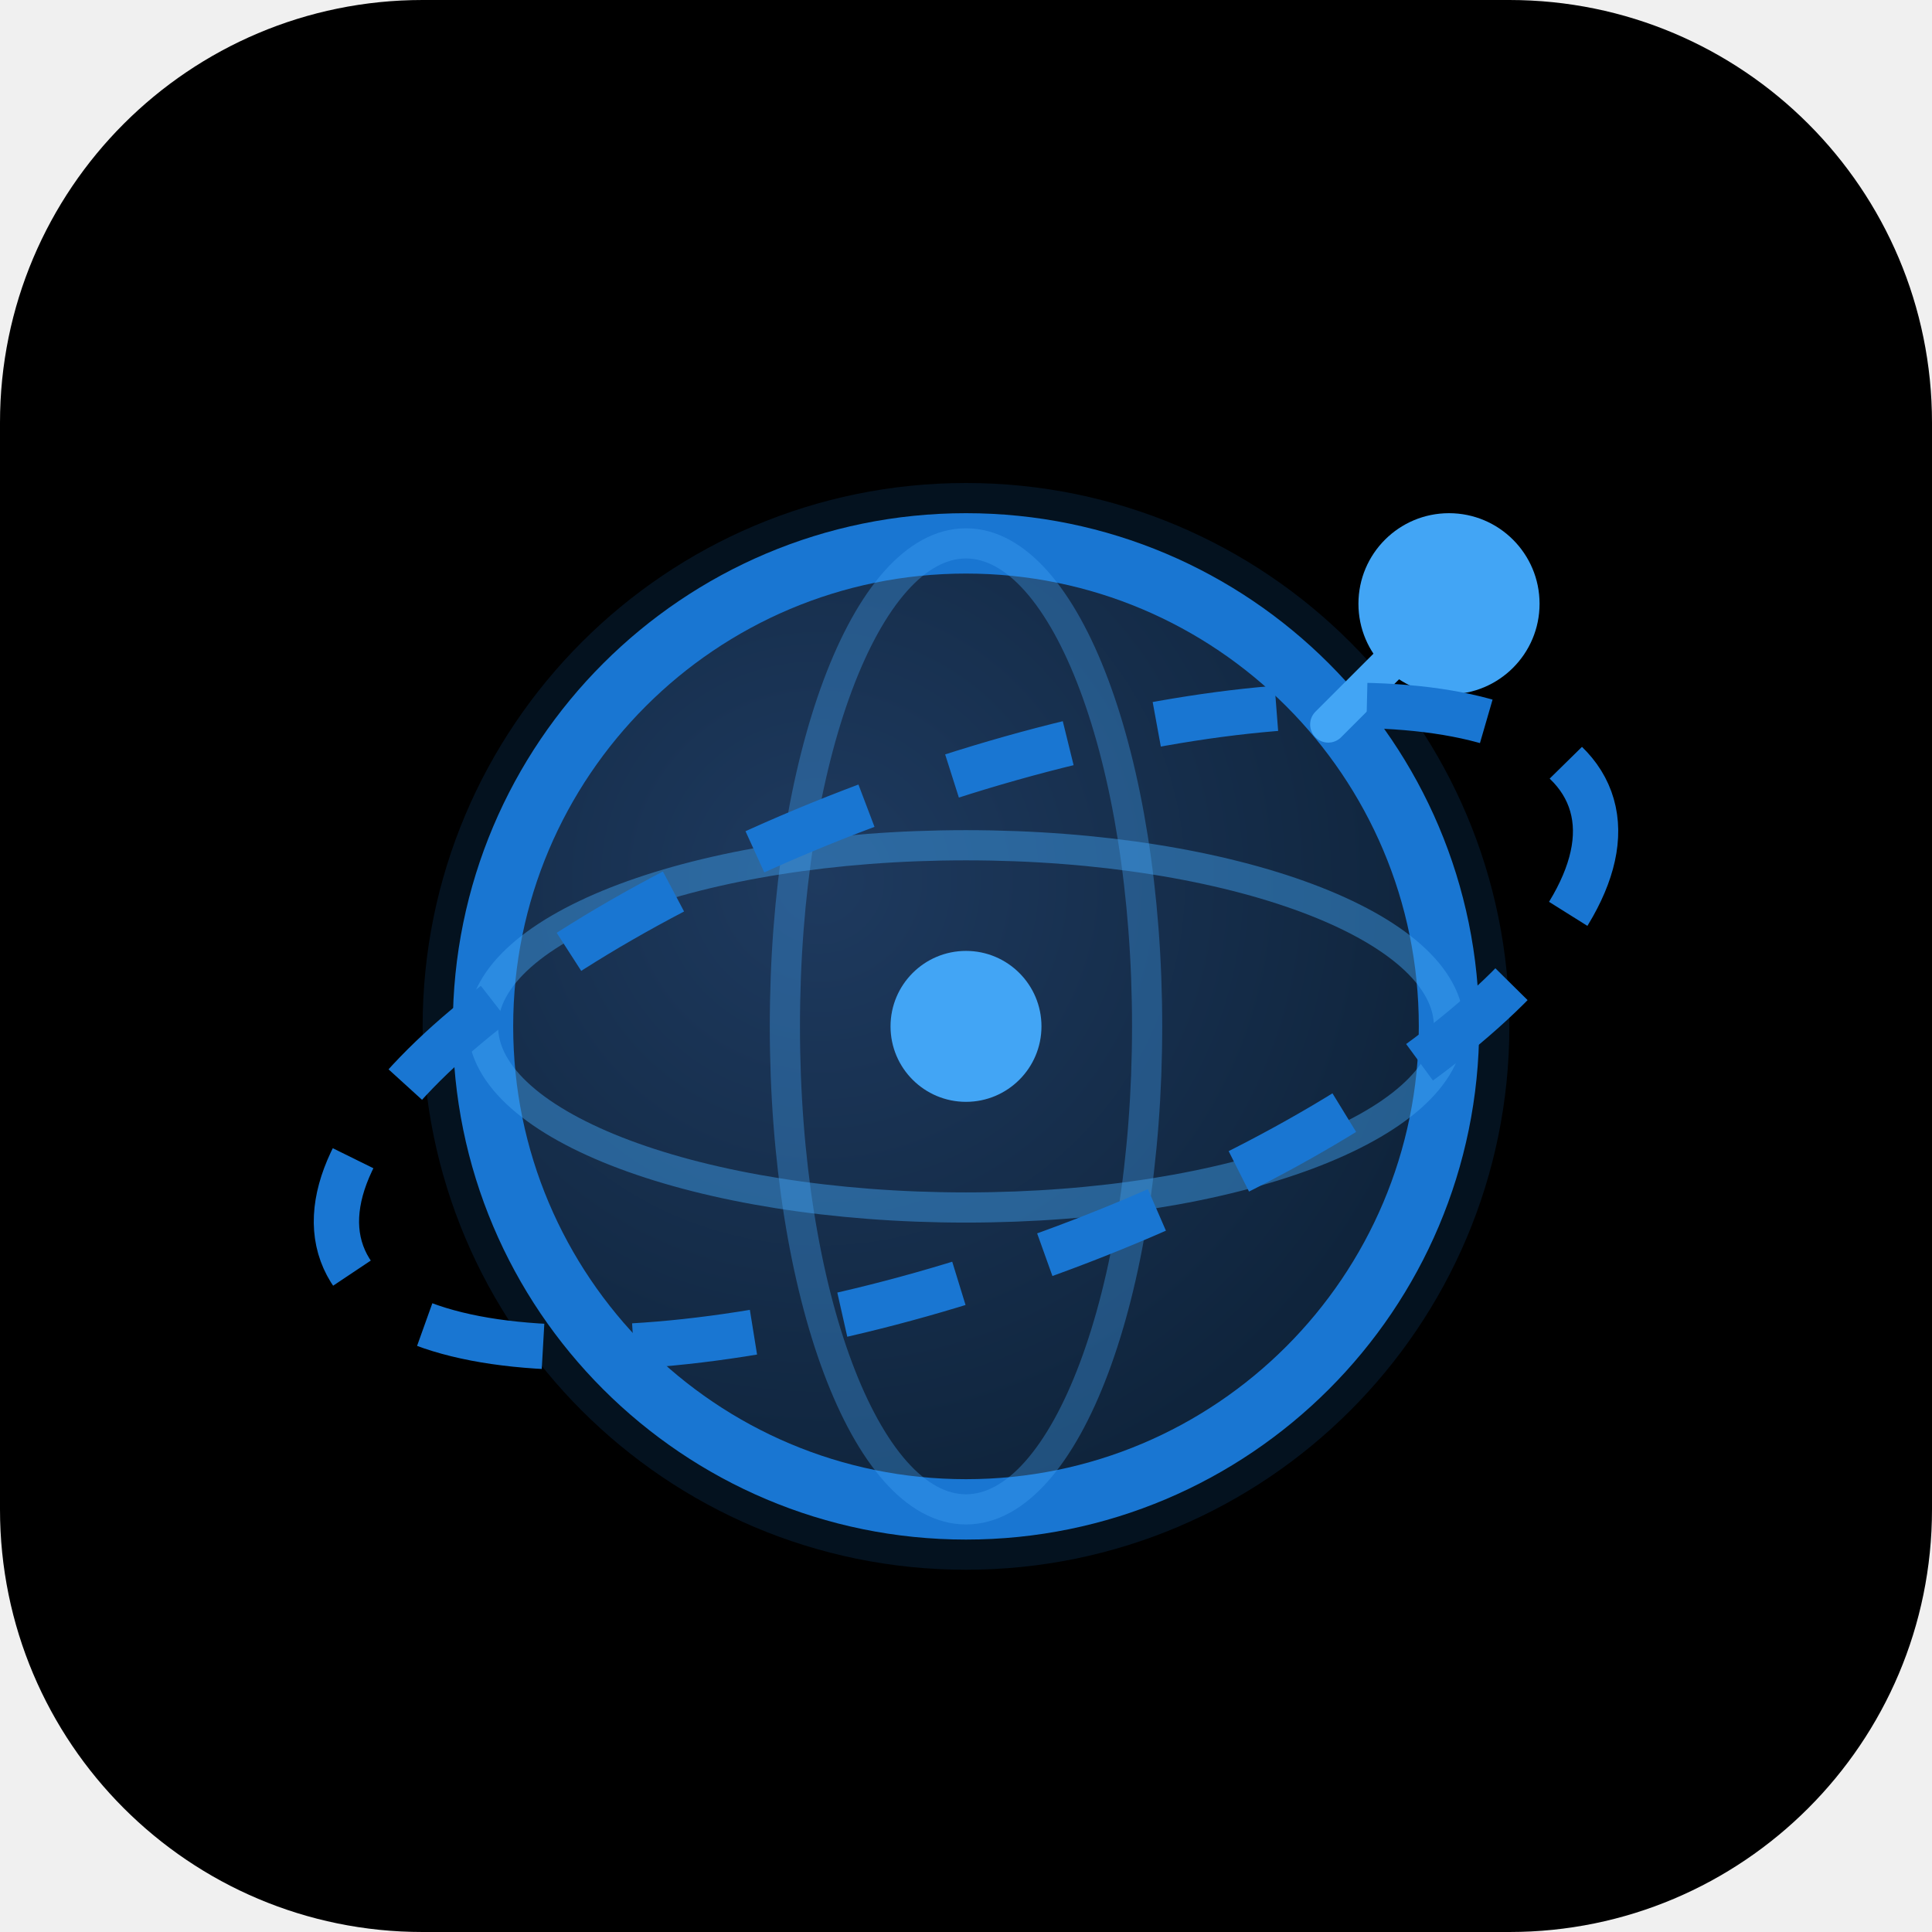
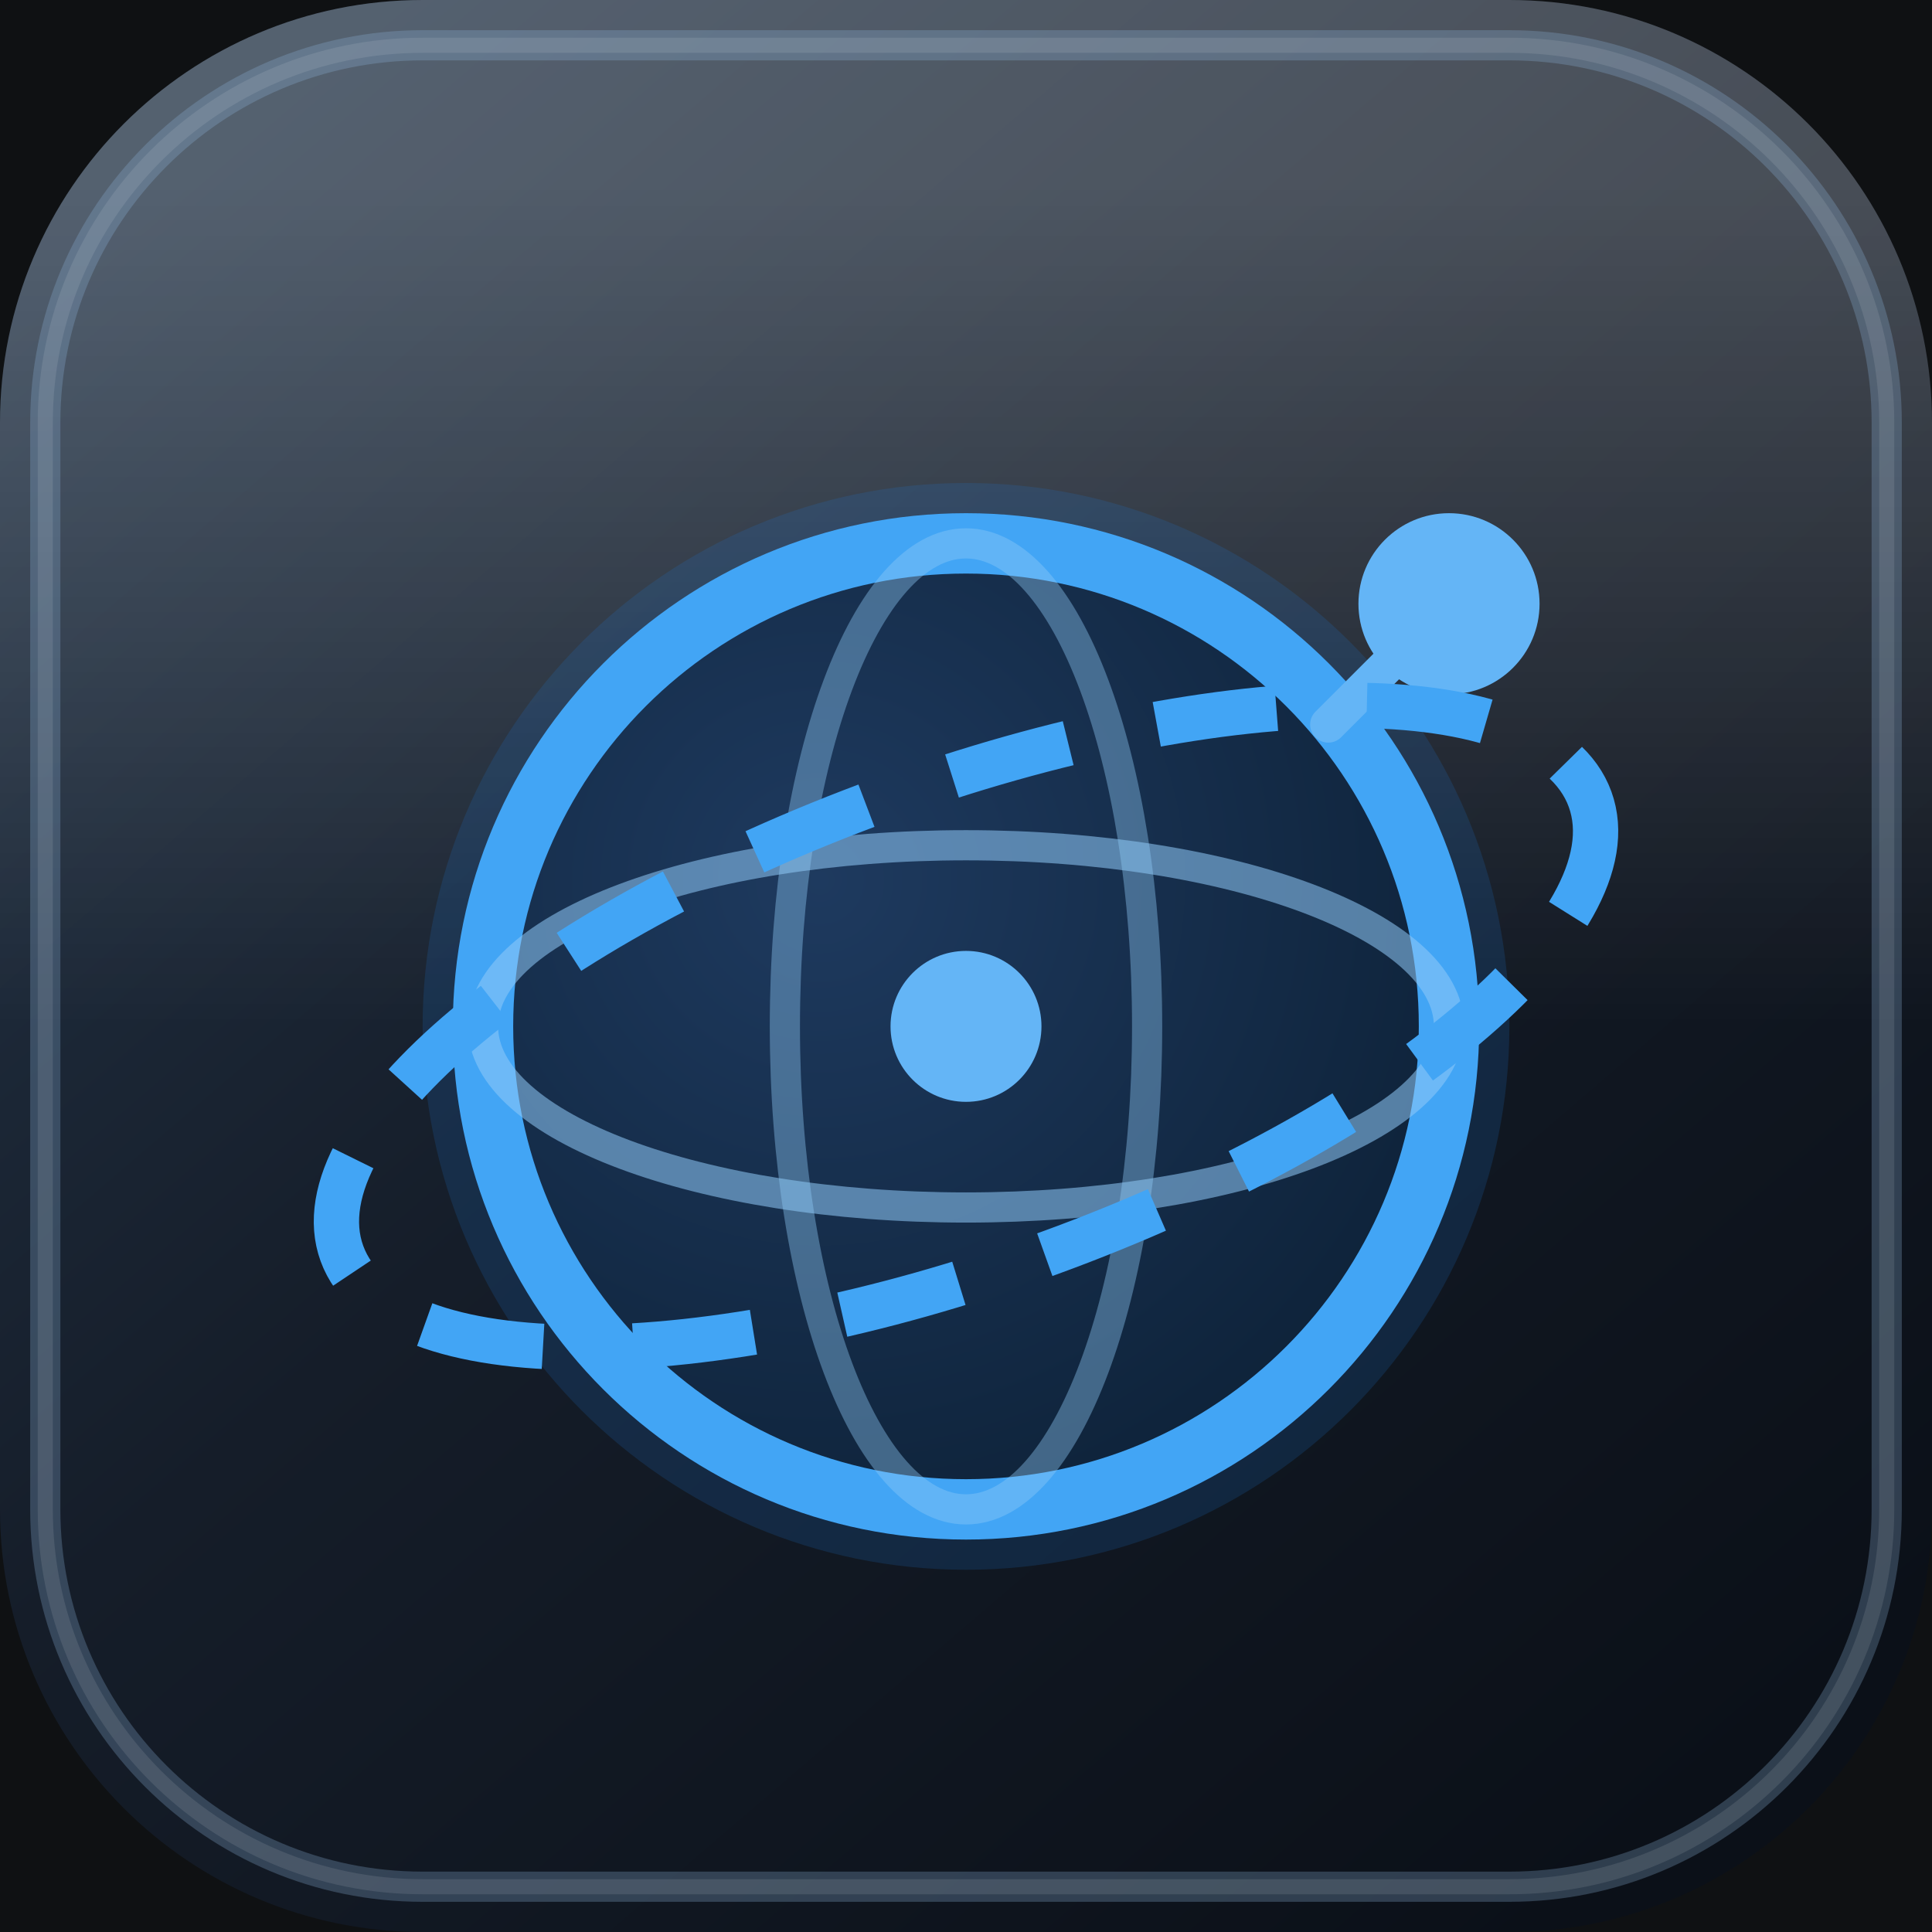
<svg xmlns="http://www.w3.org/2000/svg" viewBox="0 0 64 64">
-   <rect width="64" height="64" rx="14" fill="#000000" />
-   <circle cx="32" cy="34" r="18" fill="#1976d2" opacity="0.15" />
-   <circle cx="32" cy="34" r="16" stroke="#1976d2" stroke-width="2" fill="url(#globeGrad)" />
-   <ellipse cx="32" cy="34" rx="16" ry="6" stroke="#42a5f5" stroke-opacity="0.45" stroke-width="1" fill="none" />
-   <ellipse cx="32" cy="34" rx="6" ry="16" stroke="#42a5f5" stroke-opacity="0.35" stroke-width="1" fill="none" />
-   <circle cx="32" cy="34" r="2.5" fill="#42a5f5" />
-   <circle cx="48" cy="20" r="3" fill="#42a5f5" />
-   <path d="M48 20 L44 24" stroke="#42a5f5" stroke-width="1.2" stroke-linecap="round" fill="none" />
-   <ellipse cx="32" cy="34" rx="22" ry="8" stroke="#1976d2" stroke-width="1.5" stroke-dasharray="4 3" fill="none" transform="rotate(-20 32 34)" />
  <defs>
+     <linearGradient id="glassBg" x1="8" y1="4" x2="56" y2="60" gradientUnits="userSpaceOnUse">
+       <stop offset="0%" stop-color="#243447" />
+       <stop offset="45%" stop-color="#151d29" />
+       <stop offset="100%" stop-color="#0b1018" />
+     </linearGradient>
+     <linearGradient id="glassShine" x1="32" y1="6" x2="32" y2="34" gradientUnits="userSpaceOnUse">
+       <stop offset="0%" stop-color="#ffffff" stop-opacity="0.22" />
+       <stop offset="100%" stop-color="#ffffff" stop-opacity="0" />
+     </linearGradient>
    <radialGradient id="globeGrad" cx="0.35" cy="0.35" r="0.75">
      <stop offset="0%" stop-color="#1e3a5f" />
      <stop offset="100%" stop-color="#0d2137" />
    </radialGradient>
  </defs>
+   <rect width="64" height="64" fill="#0f1113" />
+   <rect width="64" height="64" rx="14" fill="url(#glassBg)" />
+   <rect width="64" height="64" rx="14" fill="url(#glassShine)" />
+   <rect x="1.5" y="1.5" width="61" height="61" rx="12.5" fill="none" stroke="#8eb4dc" stroke-opacity="0.28" stroke-width="1" />
+   <rect x="1.5" y="1.5" width="61" height="61" rx="12.5" fill="none" stroke="#ffffff" stroke-opacity="0.1" stroke-width="0.5" />
+   <circle cx="32" cy="34" r="18" fill="#1976d2" opacity="0.18" />
+   <circle cx="32" cy="34" r="16" stroke="#42a5f5" stroke-width="2" fill="url(#globeGrad)" />
+   <ellipse cx="32" cy="34" rx="16" ry="6" stroke="#90caf9" stroke-opacity="0.55" stroke-width="1" fill="none" />
+   <ellipse cx="32" cy="34" rx="6" ry="16" stroke="#90caf9" stroke-opacity="0.4" stroke-width="1" fill="none" />
+   <circle cx="32" cy="34" r="2.5" fill="#64b5f6" />
+   <circle cx="48" cy="20" r="3" fill="#64b5f6" />
+   <path d="M48 20 L44 24" stroke="#64b5f6" stroke-width="1.2" stroke-linecap="round" fill="none" />
+   <ellipse cx="32" cy="34" rx="22" ry="8" stroke="#42a5f5" stroke-width="1.5" stroke-dasharray="4 3" fill="none" transform="rotate(-20 32 34)" />
</svg>
